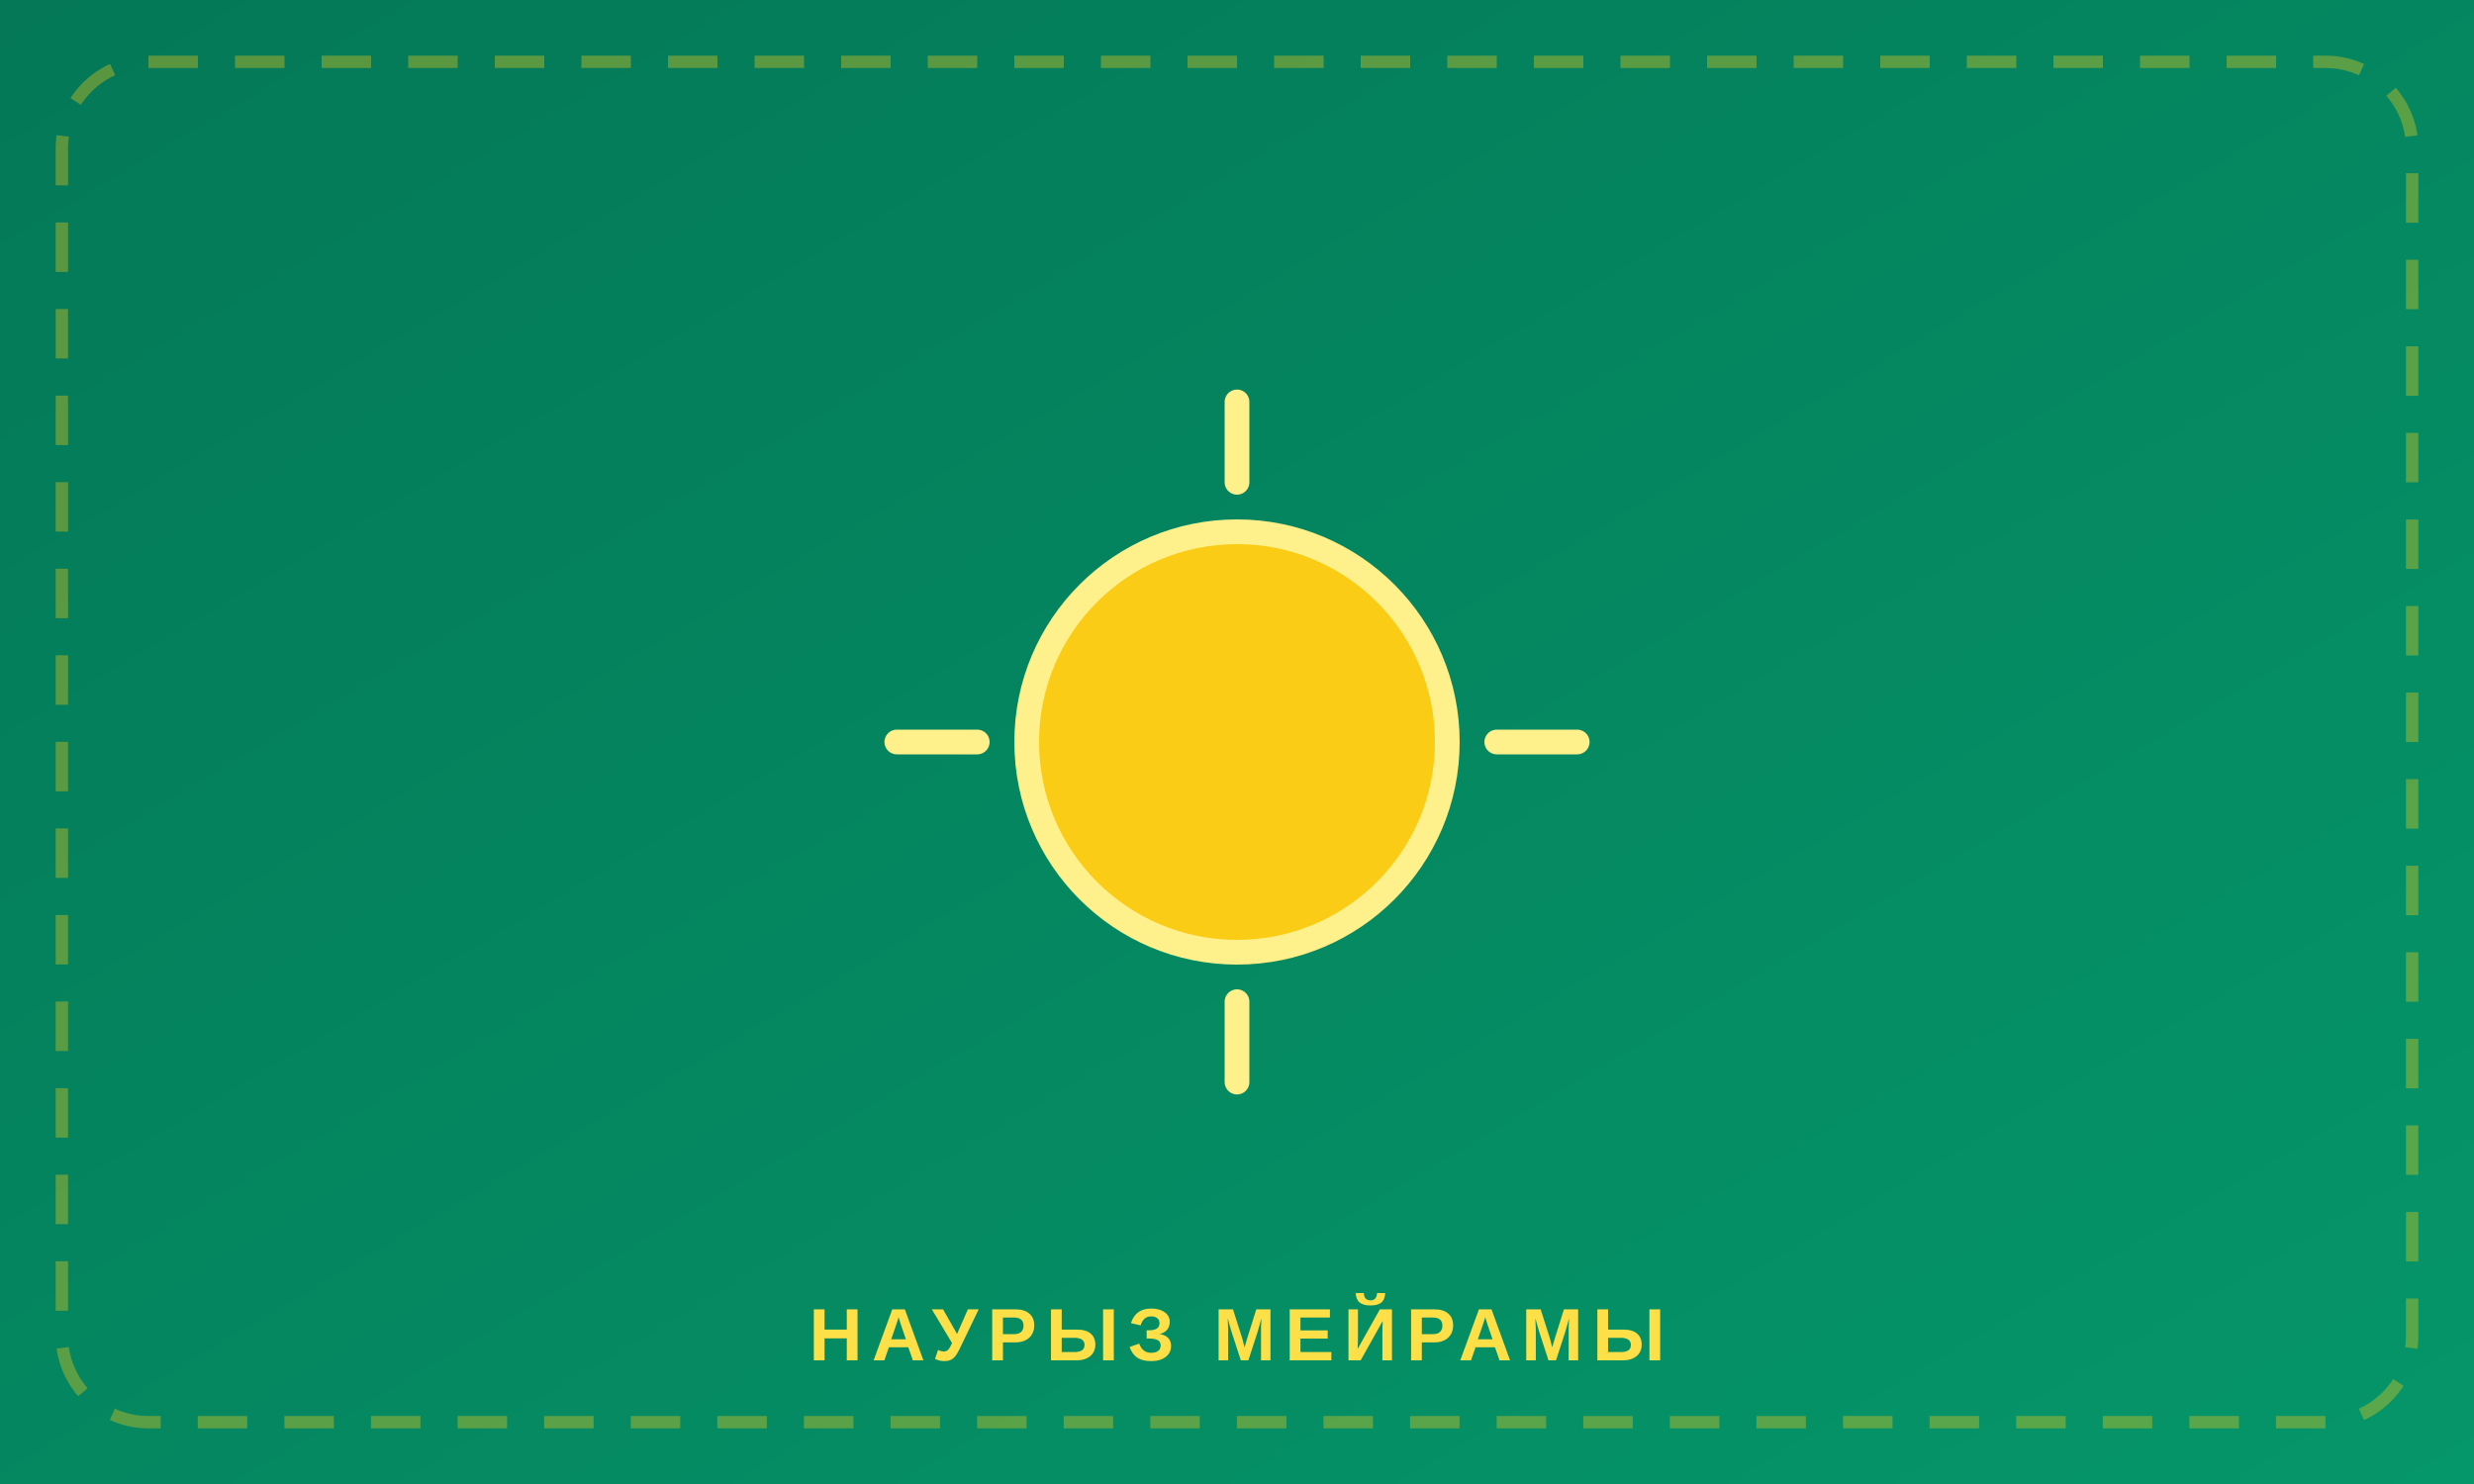
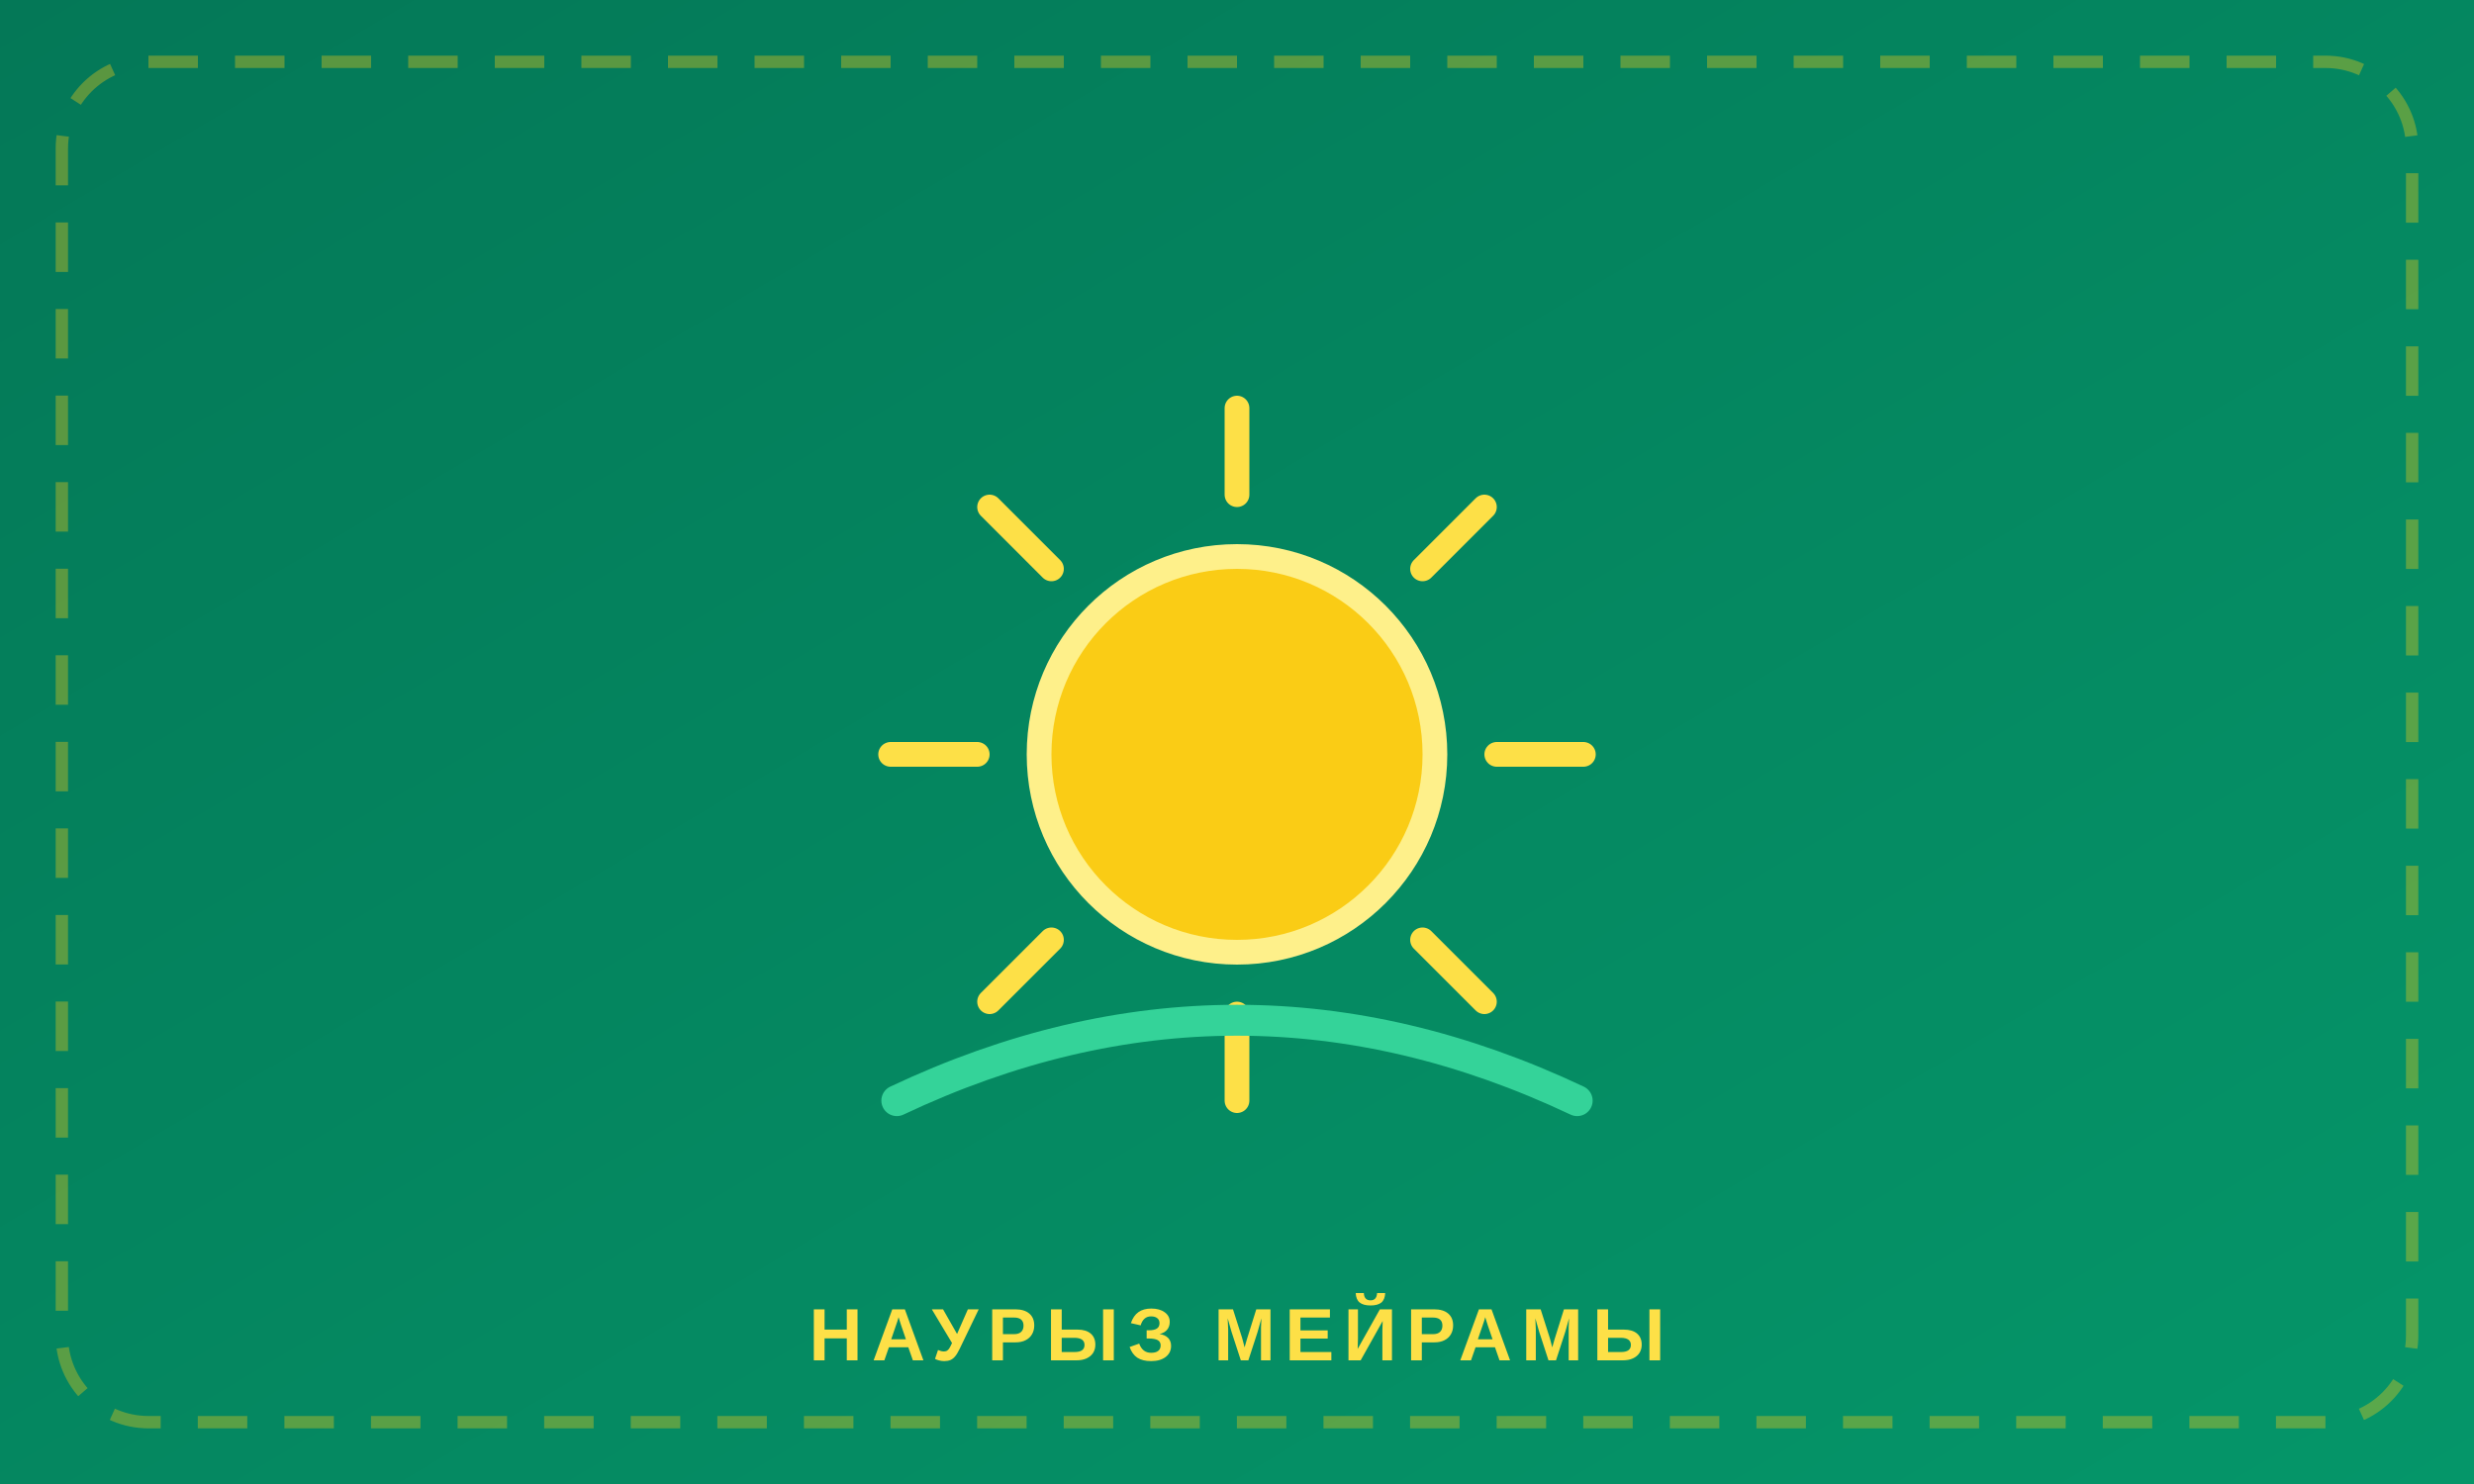
<svg xmlns="http://www.w3.org/2000/svg" viewBox="0 0 400 240" width="400" height="240">
  <defs>
    <linearGradient id="g_nauryz" x1="0" y1="0" x2="1" y2="1">
      <stop offset="0%" stop-color="#047857" />
      <stop offset="100%" stop-color="#059669" />
    </linearGradient>
  </defs>
  <rect width="400" height="240" fill="url(#g_nauryz)" />
  <rect x="10" y="10" width="380" height="220" rx="14" fill="none" stroke="#facc15" stroke-opacity="0.35" stroke-width="2" stroke-dasharray="8 6" />
-   <circle cx="200" cy="120" r="34" fill="#facc15" stroke="#fef08a" stroke-width="4" />
-   <path d="M200 65 L200 78 M200 162 L200 175 M145 120 L158 120 M242 120 L255 120" stroke="#fef08a" stroke-width="4" stroke-linecap="round" />
+   <circle cx="200" cy="122" r="32" fill="#facc15" stroke="#fef08a" stroke-width="4" />
+   <path d="M200 66 L200 80 M200 164 L200 178 M144 122 L158 122 M242 122 L256 122 M160 82 L170 92 M230 152 L240 162 M240 82 L230 92 M170 152 L160 162" stroke="#fde047" stroke-width="4" stroke-linecap="round" />
+   <path d="M145 178 Q200 152 255 178" fill="none" stroke="#34d399" stroke-width="5" stroke-linecap="round" />
  <text x="200" y="220" fill="#fde047" font-family="Arial, sans-serif" font-size="12" font-weight="bold" letter-spacing="1.5" text-anchor="middle">НАУРЫЗ МЕЙРАМЫ</text>
</svg>
